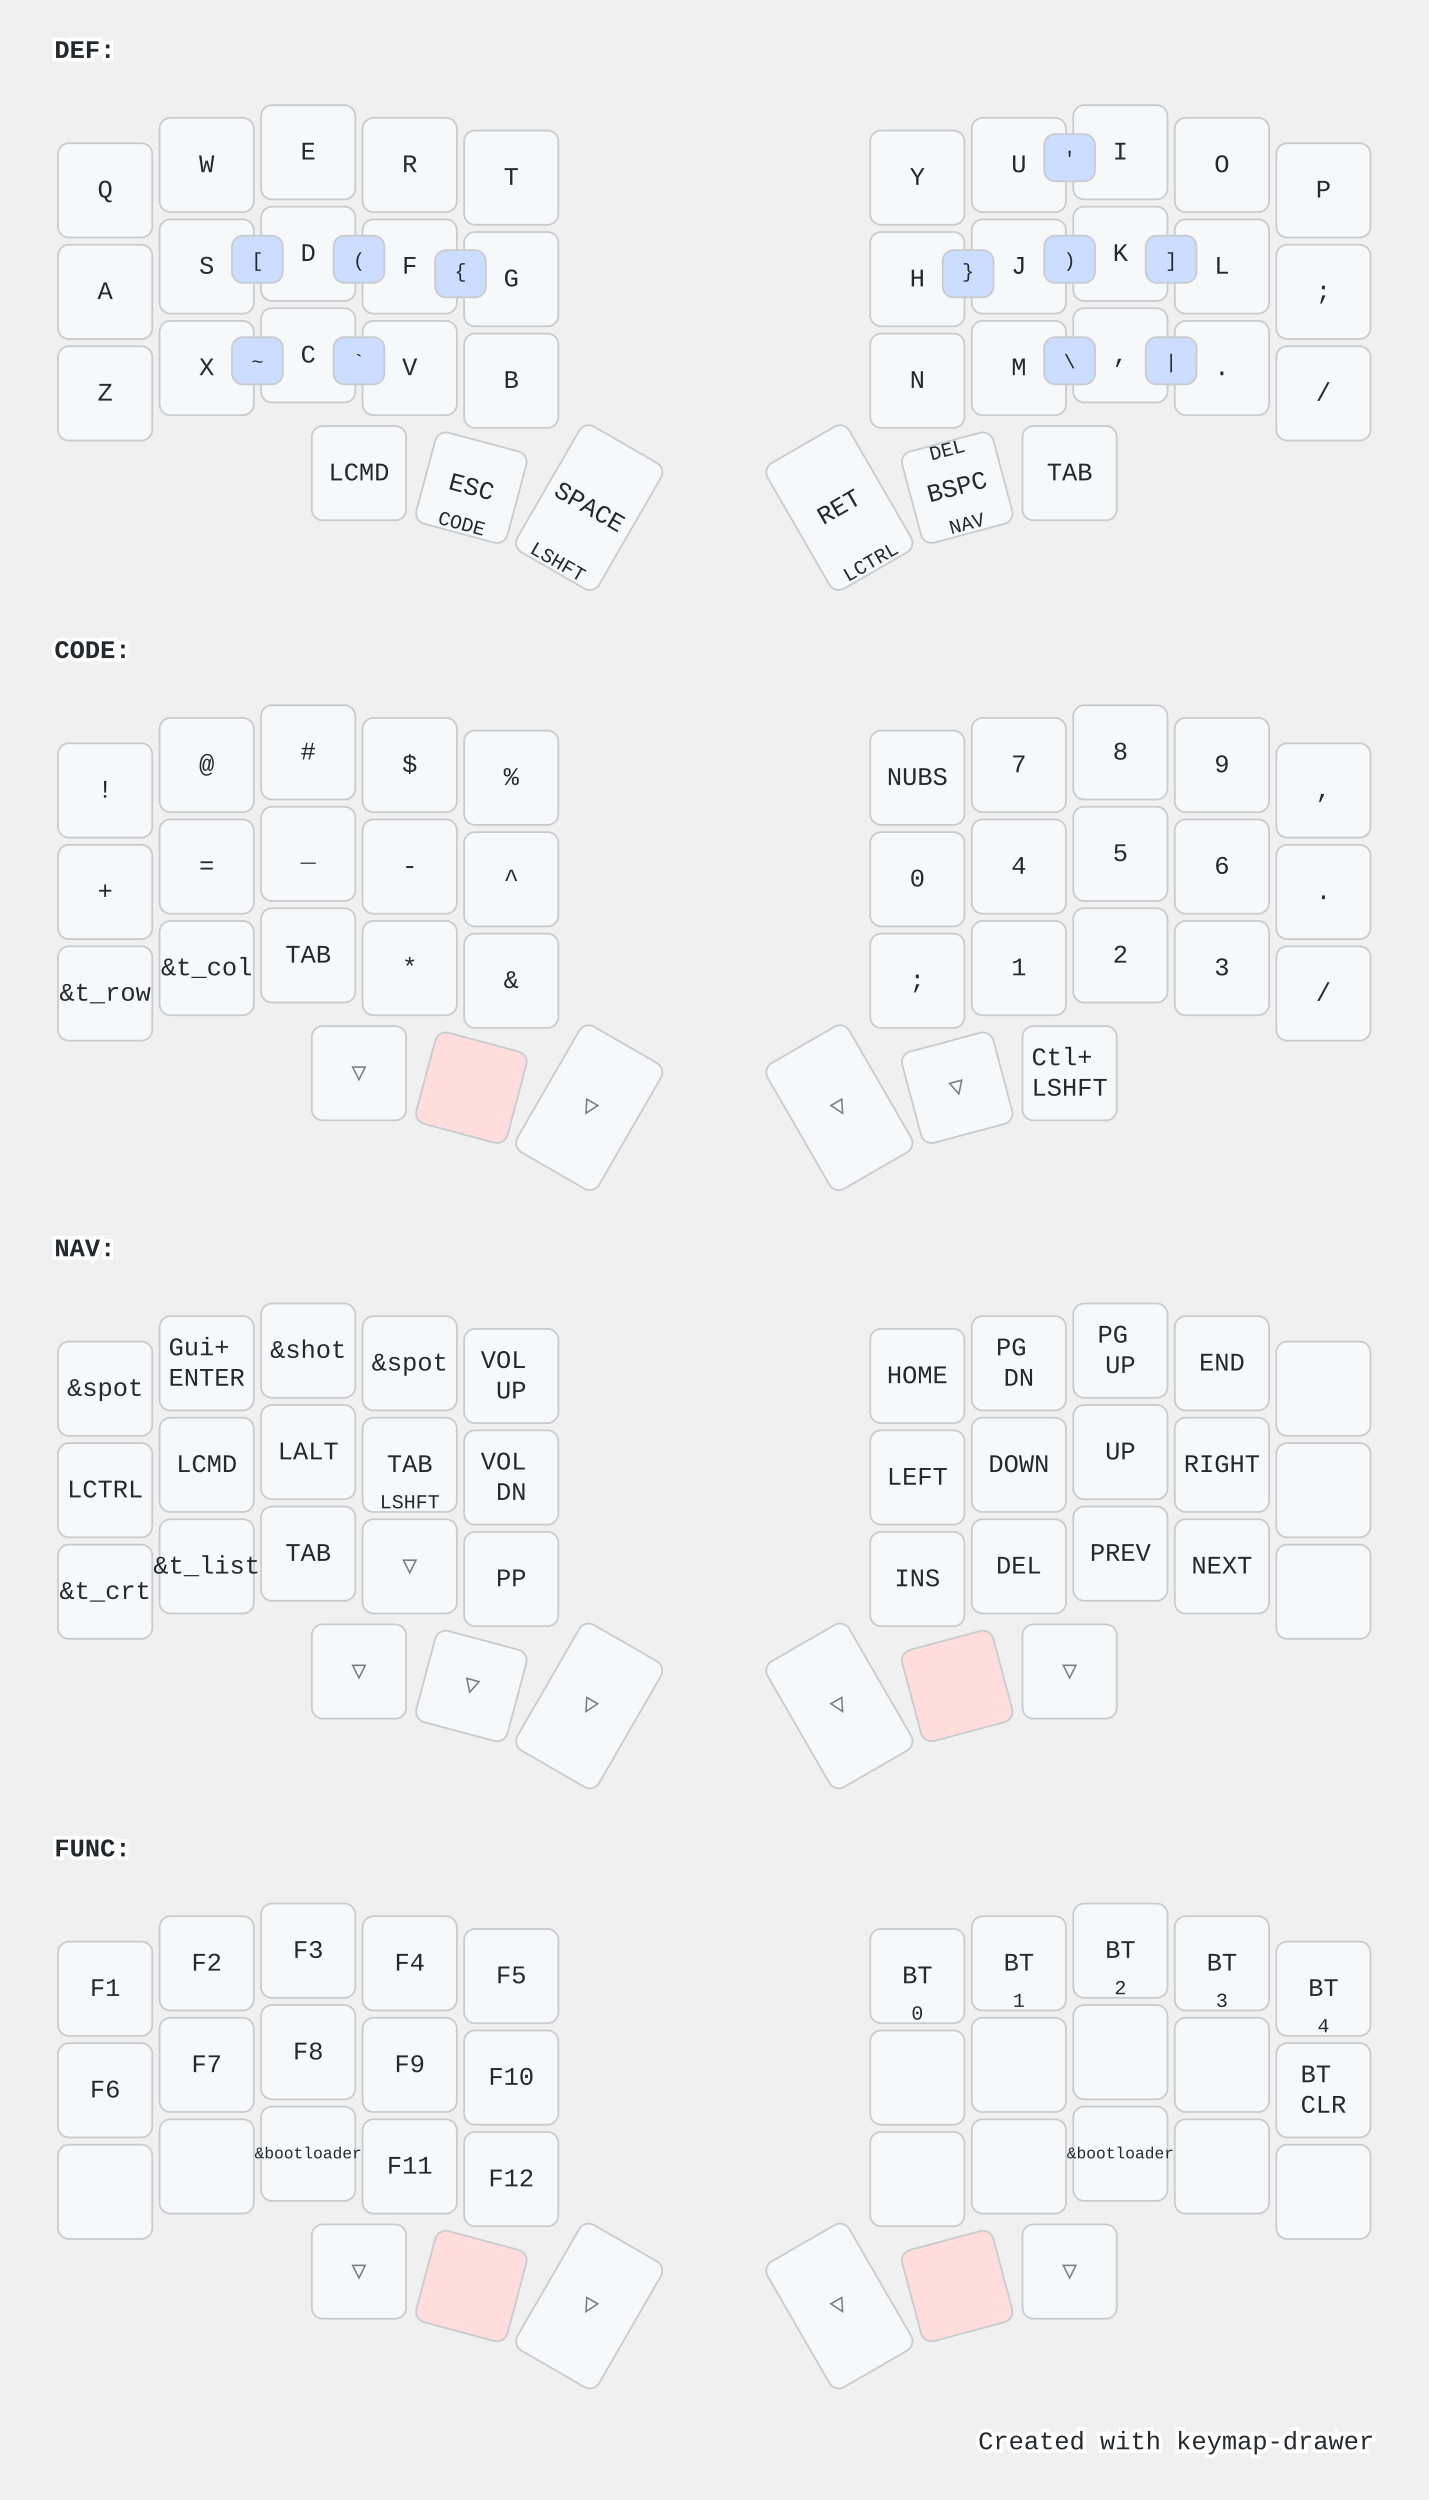
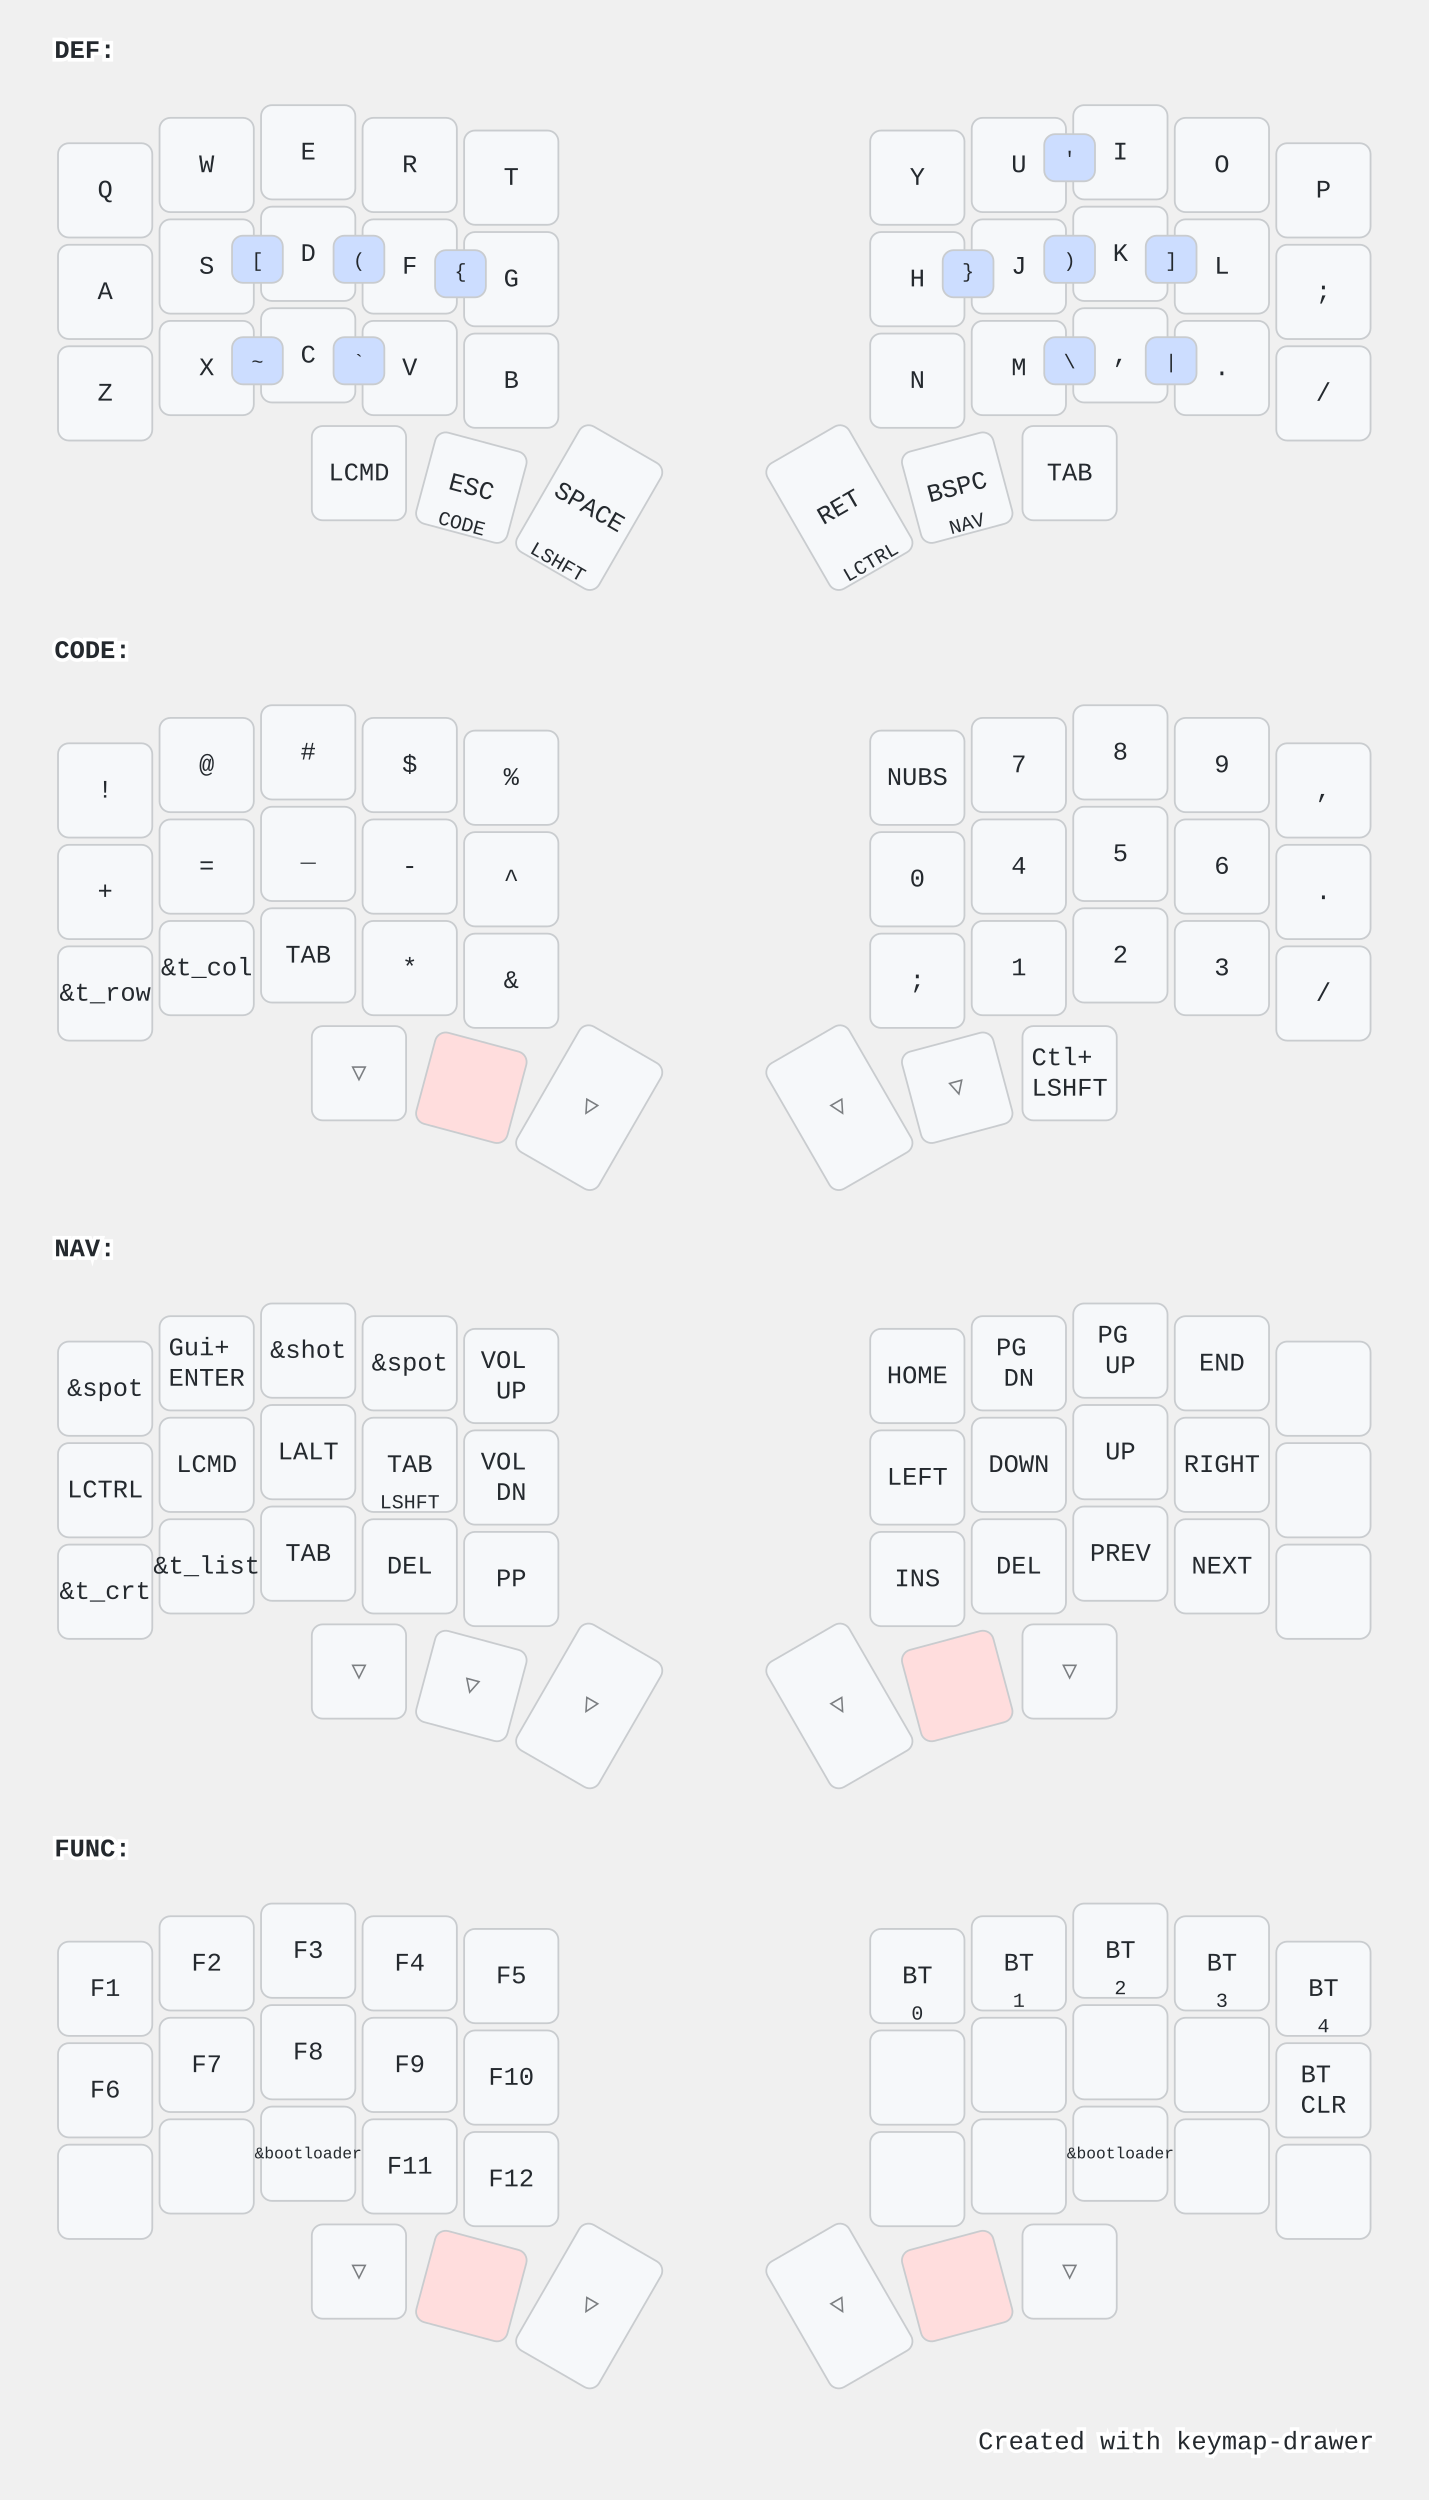
<svg xmlns="http://www.w3.org/2000/svg" width="788" height="1379" viewBox="0 0 788 1379" class="keymap">
  <style>/* inherit to force styles through use tags */
svg path {
    fill: inherit;
}

/* font and background color specifications */
svg.keymap {
    font-family: SFMono-Regular,Consolas,Liberation Mono,Menlo,monospace;
    font-size: 14px;
    font-kerning: normal;
    text-rendering: optimizeLegibility;
    fill: #24292e;
}

/* default key styling */
rect.key {
    fill: #f6f8fa;
}

rect.key, rect.combo {
    stroke: #c9cccf;
    stroke-width: 1;
}

/* default key side styling, only used is draw_key_sides is set */
rect.side {
    filter: brightness(90%);
}

/* color accent for combo boxes */
rect.combo, rect.combo-separate {
    fill: #cdf;
}

/* color accent for held keys */
rect.held, rect.combo.held {
    fill: #fdd;
}

/* color accent for ghost (optional) keys */
rect.ghost, rect.combo.ghost {
    stroke-dasharray: 4, 4;
    stroke-width: 2;
}

text {
    text-anchor: middle;
    dominant-baseline: middle;
}

/* styling for layer labels */
text.label {
    font-weight: bold;
    text-anchor: start;
    stroke: white;
    stroke-width: 4;
    paint-order: stroke;
}

/* styling for optional footer */
text.footer {
    text-anchor: end;
    dominant-baseline: auto;
    stroke: white;
    stroke-width: 4;
    paint-order: stroke;
}

/* styling for combo tap, and key hold/shifted label text */
text.combo, text.hold, text.shifted {
    font-size: 11px;
}

text.hold {
    text-anchor: middle;
    dominant-baseline: auto;
}

text.shifted {
    text-anchor: middle;
    dominant-baseline: hanging;
}

/* styling for hold/shifted label text in combo box */
text.combo.hold, text.combo.shifted {
    font-size: 8px;
}

/* lighter symbol for transparent keys */
text.trans {
    fill: #7b7e81;
}

/* styling for combo dendrons */
path.combo {
    stroke-width: 1;
    stroke: gray;
    fill: none;
}

/* Start Tabler Icons Cleanup */
/* cannot use height/width with glyphs */
.icon-tabler &gt; path {
    fill: inherit;
    stroke: inherit;
    stroke-width: 2;
}
/* hide tabler's default box */
.icon-tabler &gt; path[stroke="none"][fill="none"] {
    visibility: hidden;
}
/* End Tabler Icons Cleanup */

@media (prefers-color-scheme: dark) {
svg.keymap { fill: #d1d6db; }
rect.key { fill: #3f4750; }
rect.key, rect.combo { stroke: #60666c; }
rect.combo, rect.combo-separate { fill: #1f3d7a; }
rect.held, rect.combo.held { fill: #854747; }
text.label, text.footer { stroke: black; }
text.trans { fill: #7e8184; }
path.combo { stroke: #7f7f7f; }

}</style>
  <g transform="translate(30, 0)" class="layer-DEF">
    <text x="0" y="28" class="label">DEF:</text>
    <g transform="translate(0, 56)">
      <g transform="translate(28, 49)" class="key keypos-0">
        <rect rx="6" ry="6" x="-26" y="-26" width="52" height="52" class="key" />
        <text x="0" y="0" class="key tap">Q</text>
      </g>
      <g transform="translate(84, 35)" class="key keypos-1">
        <rect rx="6" ry="6" x="-26" y="-26" width="52" height="52" class="key" />
        <text x="0" y="0" class="key tap">W</text>
      </g>
      <g transform="translate(140, 28)" class="key keypos-2">
        <rect rx="6" ry="6" x="-26" y="-26" width="52" height="52" class="key" />
        <text x="0" y="0" class="key tap">E</text>
      </g>
      <g transform="translate(196, 35)" class="key keypos-3">
        <rect rx="6" ry="6" x="-26" y="-26" width="52" height="52" class="key" />
        <text x="0" y="0" class="key tap">R</text>
      </g>
      <g transform="translate(252, 42)" class="key keypos-4">
        <rect rx="6" ry="6" x="-26" y="-26" width="52" height="52" class="key" />
        <text x="0" y="0" class="key tap">T</text>
      </g>
      <g transform="translate(476, 42)" class="key keypos-5">
        <rect rx="6" ry="6" x="-26" y="-26" width="52" height="52" class="key" />
        <text x="0" y="0" class="key tap">Y</text>
      </g>
      <g transform="translate(532, 35)" class="key keypos-6">
        <rect rx="6" ry="6" x="-26" y="-26" width="52" height="52" class="key" />
        <text x="0" y="0" class="key tap">U</text>
      </g>
      <g transform="translate(588, 28)" class="key keypos-7">
        <rect rx="6" ry="6" x="-26" y="-26" width="52" height="52" class="key" />
        <text x="0" y="0" class="key tap">I</text>
      </g>
      <g transform="translate(644, 35)" class="key keypos-8">
        <rect rx="6" ry="6" x="-26" y="-26" width="52" height="52" class="key" />
        <text x="0" y="0" class="key tap">O</text>
      </g>
      <g transform="translate(700, 49)" class="key keypos-9">
        <rect rx="6" ry="6" x="-26" y="-26" width="52" height="52" class="key" />
        <text x="0" y="0" class="key tap">P</text>
      </g>
      <g transform="translate(28, 105)" class="key keypos-10">
        <rect rx="6" ry="6" x="-26" y="-26" width="52" height="52" class="key" />
        <text x="0" y="0" class="key tap">A</text>
      </g>
      <g transform="translate(84, 91)" class="key keypos-11">
        <rect rx="6" ry="6" x="-26" y="-26" width="52" height="52" class="key" />
        <text x="0" y="0" class="key tap">S</text>
      </g>
      <g transform="translate(140, 84)" class="key keypos-12">
        <rect rx="6" ry="6" x="-26" y="-26" width="52" height="52" class="key" />
        <text x="0" y="0" class="key tap">D</text>
      </g>
      <g transform="translate(196, 91)" class="key keypos-13">
        <rect rx="6" ry="6" x="-26" y="-26" width="52" height="52" class="key" />
        <text x="0" y="0" class="key tap">F</text>
      </g>
      <g transform="translate(252, 98)" class="key keypos-14">
        <rect rx="6" ry="6" x="-26" y="-26" width="52" height="52" class="key" />
        <text x="0" y="0" class="key tap">G</text>
      </g>
      <g transform="translate(476, 98)" class="key keypos-15">
        <rect rx="6" ry="6" x="-26" y="-26" width="52" height="52" class="key" />
        <text x="0" y="0" class="key tap">H</text>
      </g>
      <g transform="translate(532, 91)" class="key keypos-16">
        <rect rx="6" ry="6" x="-26" y="-26" width="52" height="52" class="key" />
        <text x="0" y="0" class="key tap">J</text>
      </g>
      <g transform="translate(588, 84)" class="key keypos-17">
        <rect rx="6" ry="6" x="-26" y="-26" width="52" height="52" class="key" />
        <text x="0" y="0" class="key tap">K</text>
      </g>
      <g transform="translate(644, 91)" class="key keypos-18">
        <rect rx="6" ry="6" x="-26" y="-26" width="52" height="52" class="key" />
        <text x="0" y="0" class="key tap">L</text>
      </g>
      <g transform="translate(700, 105)" class="key keypos-19">
        <rect rx="6" ry="6" x="-26" y="-26" width="52" height="52" class="key" />
        <text x="0" y="0" class="key tap">;</text>
      </g>
      <g transform="translate(28, 161)" class="key keypos-20">
        <rect rx="6" ry="6" x="-26" y="-26" width="52" height="52" class="key" />
        <text x="0" y="0" class="key tap">Z</text>
      </g>
      <g transform="translate(84, 147)" class="key keypos-21">
        <rect rx="6" ry="6" x="-26" y="-26" width="52" height="52" class="key" />
        <text x="0" y="0" class="key tap">X</text>
      </g>
      <g transform="translate(140, 140)" class="key keypos-22">
        <rect rx="6" ry="6" x="-26" y="-26" width="52" height="52" class="key" />
        <text x="0" y="0" class="key tap">C</text>
      </g>
      <g transform="translate(196, 147)" class="key keypos-23">
        <rect rx="6" ry="6" x="-26" y="-26" width="52" height="52" class="key" />
        <text x="0" y="0" class="key tap">V</text>
      </g>
      <g transform="translate(252, 154)" class="key keypos-24">
        <rect rx="6" ry="6" x="-26" y="-26" width="52" height="52" class="key" />
        <text x="0" y="0" class="key tap">B</text>
      </g>
      <g transform="translate(476, 154)" class="key keypos-25">
        <rect rx="6" ry="6" x="-26" y="-26" width="52" height="52" class="key" />
        <text x="0" y="0" class="key tap">N</text>
      </g>
      <g transform="translate(532, 147)" class="key keypos-26">
        <rect rx="6" ry="6" x="-26" y="-26" width="52" height="52" class="key" />
        <text x="0" y="0" class="key tap">M</text>
      </g>
      <g transform="translate(588, 140)" class="key keypos-27">
        <rect rx="6" ry="6" x="-26" y="-26" width="52" height="52" class="key" />
        <text x="0" y="0" class="key tap">,</text>
      </g>
      <g transform="translate(644, 147)" class="key keypos-28">
        <rect rx="6" ry="6" x="-26" y="-26" width="52" height="52" class="key" />
        <text x="0" y="0" class="key tap">.</text>
      </g>
      <g transform="translate(700, 161)" class="key keypos-29">
        <rect rx="6" ry="6" x="-26" y="-26" width="52" height="52" class="key" />
        <text x="0" y="0" class="key tap">/</text>
      </g>
      <g transform="translate(168, 205)" class="key keypos-30">
        <rect rx="6" ry="6" x="-26" y="-26" width="52" height="52" class="key" />
        <text x="0" y="0" class="key tap">LCMD</text>
      </g>
      <g transform="translate(230, 213) rotate(15.0)" class="key keypos-31">
        <rect rx="6" ry="6" x="-26" y="-26" width="52" height="52" class="key" />
        <text x="0" y="0" class="key tap">ESC</text>
        <text x="0" y="24" class="key hold">CODE</text>
      </g>
      <g transform="translate(295, 224) rotate(30.0)" class="key keypos-32">
        <rect rx="6" ry="6" x="-26" y="-40" width="52" height="80" class="key" />
        <text x="0" y="0" class="key tap">SPACE</text>
        <text x="0" y="38" class="key hold">LSHFT</text>
      </g>
      <g transform="translate(433, 224) rotate(-30.0)" class="key keypos-33">
        <rect rx="6" ry="6" x="-26" y="-40" width="52" height="80" class="key" />
        <text x="0" y="0" class="key tap">RET</text>
        <text x="0" y="38" class="key hold">LCTRL</text>
      </g>
      <g transform="translate(498, 213) rotate(-15.0)" class="key keypos-34">
        <rect rx="6" ry="6" x="-26" y="-26" width="52" height="52" class="key" />
        <text x="0" y="0" class="key tap">BSPC</text>
        <text x="0" y="24" class="key hold">NAV</text>
-         <text x="0" y="-24" class="key shifted">DEL</text>
      </g>
      <g transform="translate(560, 205)" class="key keypos-35">
        <rect rx="6" ry="6" x="-26" y="-26" width="52" height="52" class="key" />
        <text x="0" y="0" class="key tap">TAB</text>
      </g>
      <g class="combo combopos-0">
        <rect rx="6" ry="6" x="98" y="74" width="28" height="26" class="combo" />
        <text x="112" y="88" class="combo tap">[</text>
      </g>
      <g class="combo combopos-1">
        <rect rx="6" ry="6" x="602" y="74" width="28" height="26" class="combo" />
        <text x="616" y="88" class="combo tap">]</text>
      </g>
      <g class="combo combopos-2">
        <rect rx="6" ry="6" x="154" y="74" width="28" height="26" class="combo" />
        <text x="168" y="88" class="combo tap">(</text>
      </g>
      <g class="combo combopos-3">
        <rect rx="6" ry="6" x="546" y="74" width="28" height="26" class="combo" />
        <text x="560" y="88" class="combo tap">)</text>
      </g>
      <g class="combo combopos-4">
        <rect rx="6" ry="6" x="210" y="82" width="28" height="26" class="combo" />
        <text x="224" y="94" class="combo tap">{</text>
      </g>
      <g class="combo combopos-5">
        <rect rx="6" ry="6" x="490" y="82" width="28" height="26" class="combo" />
        <text x="504" y="94" class="combo tap">}</text>
      </g>
      <g class="combo combopos-6">
        <rect rx="6" ry="6" x="98" y="130" width="28" height="26" class="combo" />
        <text x="112" y="144" class="combo tap">~</text>
      </g>
      <g class="combo combopos-7">
        <rect rx="6" ry="6" x="154" y="130" width="28" height="26" class="combo" />
        <text x="168" y="144" class="combo tap">`</text>
      </g>
      <g class="combo combopos-8">
        <rect rx="6" ry="6" x="546" y="18" width="28" height="26" class="combo" />
        <text x="560" y="32" class="combo tap">'</text>
      </g>
      <g class="combo combopos-9">
        <rect rx="6" ry="6" x="546" y="130" width="28" height="26" class="combo" />
        <text x="560" y="144" class="combo tap">\</text>
      </g>
      <g class="combo combopos-10">
        <rect rx="6" ry="6" x="602" y="130" width="28" height="26" class="combo" />
        <text x="616" y="144" class="combo tap">|</text>
      </g>
    </g>
  </g>
  <g transform="translate(30, 331)" class="layer-CODE">
    <text x="0" y="28" class="label">CODE:</text>
    <g transform="translate(0, 56)">
      <g transform="translate(28, 49)" class="key keypos-0">
        <rect rx="6" ry="6" x="-26" y="-26" width="52" height="52" class="key" />
        <text x="0" y="0" class="key tap">!</text>
      </g>
      <g transform="translate(84, 35)" class="key keypos-1">
        <rect rx="6" ry="6" x="-26" y="-26" width="52" height="52" class="key" />
        <text x="0" y="0" class="key tap">@</text>
      </g>
      <g transform="translate(140, 28)" class="key keypos-2">
        <rect rx="6" ry="6" x="-26" y="-26" width="52" height="52" class="key" />
        <text x="0" y="0" class="key tap">#</text>
      </g>
      <g transform="translate(196, 35)" class="key keypos-3">
        <rect rx="6" ry="6" x="-26" y="-26" width="52" height="52" class="key" />
        <text x="0" y="0" class="key tap">$</text>
      </g>
      <g transform="translate(252, 42)" class="key keypos-4">
        <rect rx="6" ry="6" x="-26" y="-26" width="52" height="52" class="key" />
        <text x="0" y="0" class="key tap">%</text>
      </g>
      <g transform="translate(476, 42)" class="key keypos-5">
        <rect rx="6" ry="6" x="-26" y="-26" width="52" height="52" class="key" />
        <text x="0" y="0" class="key tap">NUBS</text>
      </g>
      <g transform="translate(532, 35)" class="key keypos-6">
        <rect rx="6" ry="6" x="-26" y="-26" width="52" height="52" class="key" />
        <text x="0" y="0" class="key tap">7</text>
      </g>
      <g transform="translate(588, 28)" class="key keypos-7">
        <rect rx="6" ry="6" x="-26" y="-26" width="52" height="52" class="key" />
        <text x="0" y="0" class="key tap">8</text>
      </g>
      <g transform="translate(644, 35)" class="key keypos-8">
        <rect rx="6" ry="6" x="-26" y="-26" width="52" height="52" class="key" />
        <text x="0" y="0" class="key tap">9</text>
      </g>
      <g transform="translate(700, 49)" class="key keypos-9">
        <rect rx="6" ry="6" x="-26" y="-26" width="52" height="52" class="key" />
        <text x="0" y="0" class="key tap">,</text>
      </g>
      <g transform="translate(28, 105)" class="key keypos-10">
        <rect rx="6" ry="6" x="-26" y="-26" width="52" height="52" class="key" />
        <text x="0" y="0" class="key tap">+</text>
      </g>
      <g transform="translate(84, 91)" class="key keypos-11">
        <rect rx="6" ry="6" x="-26" y="-26" width="52" height="52" class="key" />
        <text x="0" y="0" class="key tap">=</text>
      </g>
      <g transform="translate(140, 84)" class="key keypos-12">
        <rect rx="6" ry="6" x="-26" y="-26" width="52" height="52" class="key" />
        <text x="0" y="0" class="key tap">_</text>
      </g>
      <g transform="translate(196, 91)" class="key keypos-13">
        <rect rx="6" ry="6" x="-26" y="-26" width="52" height="52" class="key" />
        <text x="0" y="0" class="key tap">-</text>
      </g>
      <g transform="translate(252, 98)" class="key keypos-14">
        <rect rx="6" ry="6" x="-26" y="-26" width="52" height="52" class="key" />
        <text x="0" y="0" class="key tap">^</text>
      </g>
      <g transform="translate(476, 98)" class="key keypos-15">
        <rect rx="6" ry="6" x="-26" y="-26" width="52" height="52" class="key" />
        <text x="0" y="0" class="key tap">0</text>
      </g>
      <g transform="translate(532, 91)" class="key keypos-16">
        <rect rx="6" ry="6" x="-26" y="-26" width="52" height="52" class="key" />
        <text x="0" y="0" class="key tap">4</text>
      </g>
      <g transform="translate(588, 84)" class="key keypos-17">
        <rect rx="6" ry="6" x="-26" y="-26" width="52" height="52" class="key" />
        <text x="0" y="0" class="key tap">5</text>
      </g>
      <g transform="translate(644, 91)" class="key keypos-18">
        <rect rx="6" ry="6" x="-26" y="-26" width="52" height="52" class="key" />
        <text x="0" y="0" class="key tap">6</text>
      </g>
      <g transform="translate(700, 105)" class="key keypos-19">
        <rect rx="6" ry="6" x="-26" y="-26" width="52" height="52" class="key" />
        <text x="0" y="0" class="key tap">.</text>
      </g>
      <g transform="translate(28, 161)" class="key keypos-20">
        <rect rx="6" ry="6" x="-26" y="-26" width="52" height="52" class="key" />
        <text x="0" y="0" class="key tap">&amp;t_row</text>
      </g>
      <g transform="translate(84, 147)" class="key keypos-21">
        <rect rx="6" ry="6" x="-26" y="-26" width="52" height="52" class="key" />
        <text x="0" y="0" class="key tap">&amp;t_col</text>
      </g>
      <g transform="translate(140, 140)" class="key keypos-22">
        <rect rx="6" ry="6" x="-26" y="-26" width="52" height="52" class="key" />
        <text x="0" y="0" class="key tap">TAB</text>
      </g>
      <g transform="translate(196, 147)" class="key keypos-23">
        <rect rx="6" ry="6" x="-26" y="-26" width="52" height="52" class="key" />
        <text x="0" y="0" class="key tap">*</text>
      </g>
      <g transform="translate(252, 154)" class="key keypos-24">
        <rect rx="6" ry="6" x="-26" y="-26" width="52" height="52" class="key" />
        <text x="0" y="0" class="key tap">&amp;</text>
      </g>
      <g transform="translate(476, 154)" class="key keypos-25">
        <rect rx="6" ry="6" x="-26" y="-26" width="52" height="52" class="key" />
        <text x="0" y="0" class="key tap">;</text>
      </g>
      <g transform="translate(532, 147)" class="key keypos-26">
        <rect rx="6" ry="6" x="-26" y="-26" width="52" height="52" class="key" />
        <text x="0" y="0" class="key tap">1</text>
      </g>
      <g transform="translate(588, 140)" class="key keypos-27">
        <rect rx="6" ry="6" x="-26" y="-26" width="52" height="52" class="key" />
        <text x="0" y="0" class="key tap">2</text>
      </g>
      <g transform="translate(644, 147)" class="key keypos-28">
        <rect rx="6" ry="6" x="-26" y="-26" width="52" height="52" class="key" />
        <text x="0" y="0" class="key tap">3</text>
      </g>
      <g transform="translate(700, 161)" class="key keypos-29">
        <rect rx="6" ry="6" x="-26" y="-26" width="52" height="52" class="key" />
        <text x="0" y="0" class="key tap">/</text>
      </g>
      <g transform="translate(168, 205)" class="key trans keypos-30">
        <rect rx="6" ry="6" x="-26" y="-26" width="52" height="52" class="key trans" />
        <text x="0" y="0" class="key trans tap">▽</text>
      </g>
      <g transform="translate(230, 213) rotate(15.0)" class="key held keypos-31">
        <rect rx="6" ry="6" x="-26" y="-26" width="52" height="52" class="key held" />
      </g>
      <g transform="translate(295, 224) rotate(30.0)" class="key trans keypos-32">
        <rect rx="6" ry="6" x="-26" y="-40" width="52" height="80" class="key trans" />
        <text x="0" y="0" class="key trans tap">▽</text>
      </g>
      <g transform="translate(433, 224) rotate(-30.0)" class="key trans keypos-33">
        <rect rx="6" ry="6" x="-26" y="-40" width="52" height="80" class="key trans" />
        <text x="0" y="0" class="key trans tap">▽</text>
      </g>
      <g transform="translate(498, 213) rotate(-15.0)" class="key trans keypos-34">
        <rect rx="6" ry="6" x="-26" y="-26" width="52" height="52" class="key trans" />
        <text x="0" y="0" class="key trans tap">▽</text>
      </g>
      <g transform="translate(560, 205)" class="key keypos-35">
        <rect rx="6" ry="6" x="-26" y="-26" width="52" height="52" class="key" />
        <text x="0" y="0" class="key tap">
          <tspan x="0" dy="-0.6em">Ctl+</tspan>
          <tspan x="0" dy="1.2em">LSHFT</tspan>
        </text>
      </g>
    </g>
  </g>
  <g transform="translate(30, 661)" class="layer-NAV">
    <text x="0" y="28" class="label">NAV:</text>
    <g transform="translate(0, 56)">
      <g transform="translate(28, 49)" class="key keypos-0">
        <rect rx="6" ry="6" x="-26" y="-26" width="52" height="52" class="key" />
        <text x="0" y="0" class="key tap">&amp;spot</text>
      </g>
      <g transform="translate(84, 35)" class="key keypos-1">
        <rect rx="6" ry="6" x="-26" y="-26" width="52" height="52" class="key" />
        <text x="0" y="0" class="key tap">
          <tspan x="0" dy="-0.6em">Gui+</tspan>
          <tspan x="0" dy="1.2em">ENTER</tspan>
        </text>
      </g>
      <g transform="translate(140, 28)" class="key keypos-2">
        <rect rx="6" ry="6" x="-26" y="-26" width="52" height="52" class="key" />
        <text x="0" y="0" class="key tap">&amp;shot</text>
      </g>
      <g transform="translate(196, 35)" class="key keypos-3">
        <rect rx="6" ry="6" x="-26" y="-26" width="52" height="52" class="key" />
        <text x="0" y="0" class="key tap">&amp;spot</text>
      </g>
      <g transform="translate(252, 42)" class="key keypos-4">
        <rect rx="6" ry="6" x="-26" y="-26" width="52" height="52" class="key" />
        <text x="0" y="0" class="key tap">
          <tspan x="0" dy="-0.6em">VOL</tspan>
          <tspan x="0" dy="1.2em">UP</tspan>
        </text>
      </g>
      <g transform="translate(476, 42)" class="key keypos-5">
        <rect rx="6" ry="6" x="-26" y="-26" width="52" height="52" class="key" />
        <text x="0" y="0" class="key tap">HOME</text>
      </g>
      <g transform="translate(532, 35)" class="key keypos-6">
        <rect rx="6" ry="6" x="-26" y="-26" width="52" height="52" class="key" />
        <text x="0" y="0" class="key tap">
          <tspan x="0" dy="-0.6em">PG</tspan>
          <tspan x="0" dy="1.2em">DN</tspan>
        </text>
      </g>
      <g transform="translate(588, 28)" class="key keypos-7">
        <rect rx="6" ry="6" x="-26" y="-26" width="52" height="52" class="key" />
        <text x="0" y="0" class="key tap">
          <tspan x="0" dy="-0.6em">PG</tspan>
          <tspan x="0" dy="1.2em">UP</tspan>
        </text>
      </g>
      <g transform="translate(644, 35)" class="key keypos-8">
        <rect rx="6" ry="6" x="-26" y="-26" width="52" height="52" class="key" />
        <text x="0" y="0" class="key tap">END</text>
      </g>
      <g transform="translate(700, 49)" class="key keypos-9">
        <rect rx="6" ry="6" x="-26" y="-26" width="52" height="52" class="key" />
      </g>
      <g transform="translate(28, 105)" class="key keypos-10">
        <rect rx="6" ry="6" x="-26" y="-26" width="52" height="52" class="key" />
        <text x="0" y="0" class="key tap">LCTRL</text>
      </g>
      <g transform="translate(84, 91)" class="key keypos-11">
        <rect rx="6" ry="6" x="-26" y="-26" width="52" height="52" class="key" />
        <text x="0" y="0" class="key tap">LCMD</text>
      </g>
      <g transform="translate(140, 84)" class="key keypos-12">
        <rect rx="6" ry="6" x="-26" y="-26" width="52" height="52" class="key" />
        <text x="0" y="0" class="key tap">LALT</text>
      </g>
      <g transform="translate(196, 91)" class="key keypos-13">
        <rect rx="6" ry="6" x="-26" y="-26" width="52" height="52" class="key" />
        <text x="0" y="0" class="key tap">TAB</text>
        <text x="0" y="24" class="key hold">LSHFT</text>
      </g>
      <g transform="translate(252, 98)" class="key keypos-14">
        <rect rx="6" ry="6" x="-26" y="-26" width="52" height="52" class="key" />
        <text x="0" y="0" class="key tap">
          <tspan x="0" dy="-0.6em">VOL</tspan>
          <tspan x="0" dy="1.2em">DN</tspan>
        </text>
      </g>
      <g transform="translate(476, 98)" class="key keypos-15">
        <rect rx="6" ry="6" x="-26" y="-26" width="52" height="52" class="key" />
        <text x="0" y="0" class="key tap">LEFT</text>
      </g>
      <g transform="translate(532, 91)" class="key keypos-16">
        <rect rx="6" ry="6" x="-26" y="-26" width="52" height="52" class="key" />
        <text x="0" y="0" class="key tap">DOWN</text>
      </g>
      <g transform="translate(588, 84)" class="key keypos-17">
        <rect rx="6" ry="6" x="-26" y="-26" width="52" height="52" class="key" />
        <text x="0" y="0" class="key tap">UP</text>
      </g>
      <g transform="translate(644, 91)" class="key keypos-18">
        <rect rx="6" ry="6" x="-26" y="-26" width="52" height="52" class="key" />
        <text x="0" y="0" class="key tap">RIGHT</text>
      </g>
      <g transform="translate(700, 105)" class="key keypos-19">
        <rect rx="6" ry="6" x="-26" y="-26" width="52" height="52" class="key" />
      </g>
      <g transform="translate(28, 161)" class="key keypos-20">
        <rect rx="6" ry="6" x="-26" y="-26" width="52" height="52" class="key" />
        <text x="0" y="0" class="key tap">&amp;t_crt</text>
      </g>
      <g transform="translate(84, 147)" class="key keypos-21">
        <rect rx="6" ry="6" x="-26" y="-26" width="52" height="52" class="key" />
        <text x="0" y="0" class="key tap">&amp;t_list</text>
      </g>
      <g transform="translate(140, 140)" class="key keypos-22">
        <rect rx="6" ry="6" x="-26" y="-26" width="52" height="52" class="key" />
        <text x="0" y="0" class="key tap">TAB</text>
      </g>
-       <g transform="translate(196, 147)" class="key trans keypos-23">
-         <rect rx="6" ry="6" x="-26" y="-26" width="52" height="52" class="key trans" />
-         <text x="0" y="0" class="key trans tap">▽</text>
+       <g transform="translate(196, 147)" class="key keypos-23">
+         <rect rx="6" ry="6" x="-26" y="-26" width="52" height="52" class="key" />
+         <text x="0" y="0" class="key tap">DEL</text>
      </g>
      <g transform="translate(252, 154)" class="key keypos-24">
        <rect rx="6" ry="6" x="-26" y="-26" width="52" height="52" class="key" />
        <text x="0" y="0" class="key tap">PP</text>
      </g>
      <g transform="translate(476, 154)" class="key keypos-25">
        <rect rx="6" ry="6" x="-26" y="-26" width="52" height="52" class="key" />
        <text x="0" y="0" class="key tap">INS</text>
      </g>
      <g transform="translate(532, 147)" class="key keypos-26">
        <rect rx="6" ry="6" x="-26" y="-26" width="52" height="52" class="key" />
        <text x="0" y="0" class="key tap">DEL</text>
      </g>
      <g transform="translate(588, 140)" class="key keypos-27">
        <rect rx="6" ry="6" x="-26" y="-26" width="52" height="52" class="key" />
        <text x="0" y="0" class="key tap">PREV</text>
      </g>
      <g transform="translate(644, 147)" class="key keypos-28">
        <rect rx="6" ry="6" x="-26" y="-26" width="52" height="52" class="key" />
        <text x="0" y="0" class="key tap">NEXT</text>
      </g>
      <g transform="translate(700, 161)" class="key keypos-29">
        <rect rx="6" ry="6" x="-26" y="-26" width="52" height="52" class="key" />
      </g>
      <g transform="translate(168, 205)" class="key trans keypos-30">
        <rect rx="6" ry="6" x="-26" y="-26" width="52" height="52" class="key trans" />
        <text x="0" y="0" class="key trans tap">▽</text>
      </g>
      <g transform="translate(230, 213) rotate(15.0)" class="key trans keypos-31">
        <rect rx="6" ry="6" x="-26" y="-26" width="52" height="52" class="key trans" />
        <text x="0" y="0" class="key trans tap">▽</text>
      </g>
      <g transform="translate(295, 224) rotate(30.0)" class="key trans keypos-32">
        <rect rx="6" ry="6" x="-26" y="-40" width="52" height="80" class="key trans" />
        <text x="0" y="0" class="key trans tap">▽</text>
      </g>
      <g transform="translate(433, 224) rotate(-30.0)" class="key trans keypos-33">
        <rect rx="6" ry="6" x="-26" y="-40" width="52" height="80" class="key trans" />
        <text x="0" y="0" class="key trans tap">▽</text>
      </g>
      <g transform="translate(498, 213) rotate(-15.0)" class="key held keypos-34">
        <rect rx="6" ry="6" x="-26" y="-26" width="52" height="52" class="key held" />
      </g>
      <g transform="translate(560, 205)" class="key trans keypos-35">
        <rect rx="6" ry="6" x="-26" y="-26" width="52" height="52" class="key trans" />
        <text x="0" y="0" class="key trans tap">▽</text>
      </g>
    </g>
  </g>
  <g transform="translate(30, 992)" class="layer-FUNC">
    <text x="0" y="28" class="label">FUNC:</text>
    <g transform="translate(0, 56)">
      <g transform="translate(28, 49)" class="key keypos-0">
        <rect rx="6" ry="6" x="-26" y="-26" width="52" height="52" class="key" />
        <text x="0" y="0" class="key tap">F1</text>
      </g>
      <g transform="translate(84, 35)" class="key keypos-1">
        <rect rx="6" ry="6" x="-26" y="-26" width="52" height="52" class="key" />
        <text x="0" y="0" class="key tap">F2</text>
      </g>
      <g transform="translate(140, 28)" class="key keypos-2">
        <rect rx="6" ry="6" x="-26" y="-26" width="52" height="52" class="key" />
        <text x="0" y="0" class="key tap">F3</text>
      </g>
      <g transform="translate(196, 35)" class="key keypos-3">
        <rect rx="6" ry="6" x="-26" y="-26" width="52" height="52" class="key" />
        <text x="0" y="0" class="key tap">F4</text>
      </g>
      <g transform="translate(252, 42)" class="key keypos-4">
        <rect rx="6" ry="6" x="-26" y="-26" width="52" height="52" class="key" />
        <text x="0" y="0" class="key tap">F5</text>
      </g>
      <g transform="translate(476, 42)" class="key keypos-5">
        <rect rx="6" ry="6" x="-26" y="-26" width="52" height="52" class="key" />
        <text x="0" y="0" class="key tap">BT</text>
        <text x="0" y="24" class="key hold">0</text>
      </g>
      <g transform="translate(532, 35)" class="key keypos-6">
        <rect rx="6" ry="6" x="-26" y="-26" width="52" height="52" class="key" />
        <text x="0" y="0" class="key tap">BT</text>
        <text x="0" y="24" class="key hold">1</text>
      </g>
      <g transform="translate(588, 28)" class="key keypos-7">
        <rect rx="6" ry="6" x="-26" y="-26" width="52" height="52" class="key" />
        <text x="0" y="0" class="key tap">BT</text>
        <text x="0" y="24" class="key hold">2</text>
      </g>
      <g transform="translate(644, 35)" class="key keypos-8">
        <rect rx="6" ry="6" x="-26" y="-26" width="52" height="52" class="key" />
        <text x="0" y="0" class="key tap">BT</text>
        <text x="0" y="24" class="key hold">3</text>
      </g>
      <g transform="translate(700, 49)" class="key keypos-9">
        <rect rx="6" ry="6" x="-26" y="-26" width="52" height="52" class="key" />
        <text x="0" y="0" class="key tap">BT</text>
        <text x="0" y="24" class="key hold">4</text>
      </g>
      <g transform="translate(28, 105)" class="key keypos-10">
        <rect rx="6" ry="6" x="-26" y="-26" width="52" height="52" class="key" />
        <text x="0" y="0" class="key tap">F6</text>
      </g>
      <g transform="translate(84, 91)" class="key keypos-11">
        <rect rx="6" ry="6" x="-26" y="-26" width="52" height="52" class="key" />
        <text x="0" y="0" class="key tap">F7</text>
      </g>
      <g transform="translate(140, 84)" class="key keypos-12">
        <rect rx="6" ry="6" x="-26" y="-26" width="52" height="52" class="key" />
        <text x="0" y="0" class="key tap">F8</text>
      </g>
      <g transform="translate(196, 91)" class="key keypos-13">
        <rect rx="6" ry="6" x="-26" y="-26" width="52" height="52" class="key" />
        <text x="0" y="0" class="key tap">F9</text>
      </g>
      <g transform="translate(252, 98)" class="key keypos-14">
        <rect rx="6" ry="6" x="-26" y="-26" width="52" height="52" class="key" />
        <text x="0" y="0" class="key tap">F10</text>
      </g>
      <g transform="translate(476, 98)" class="key keypos-15">
        <rect rx="6" ry="6" x="-26" y="-26" width="52" height="52" class="key" />
      </g>
      <g transform="translate(532, 91)" class="key keypos-16">
        <rect rx="6" ry="6" x="-26" y="-26" width="52" height="52" class="key" />
      </g>
      <g transform="translate(588, 84)" class="key keypos-17">
        <rect rx="6" ry="6" x="-26" y="-26" width="52" height="52" class="key" />
      </g>
      <g transform="translate(644, 91)" class="key keypos-18">
        <rect rx="6" ry="6" x="-26" y="-26" width="52" height="52" class="key" />
      </g>
      <g transform="translate(700, 105)" class="key keypos-19">
        <rect rx="6" ry="6" x="-26" y="-26" width="52" height="52" class="key" />
        <text x="0" y="0" class="key tap">
          <tspan x="0" dy="-0.6em">BT</tspan>
          <tspan x="0" dy="1.2em">CLR</tspan>
        </text>
      </g>
      <g transform="translate(28, 161)" class="key keypos-20">
        <rect rx="6" ry="6" x="-26" y="-26" width="52" height="52" class="key" />
      </g>
      <g transform="translate(84, 147)" class="key keypos-21">
        <rect rx="6" ry="6" x="-26" y="-26" width="52" height="52" class="key" />
      </g>
      <g transform="translate(140, 140)" class="key keypos-22">
        <rect rx="6" ry="6" x="-26" y="-26" width="52" height="52" class="key" />
        <text x="0" y="0" class="key tap">
          <tspan style="font-size: 64%">&amp;bootloader</tspan>
        </text>
      </g>
      <g transform="translate(196, 147)" class="key keypos-23">
        <rect rx="6" ry="6" x="-26" y="-26" width="52" height="52" class="key" />
        <text x="0" y="0" class="key tap">F11</text>
      </g>
      <g transform="translate(252, 154)" class="key keypos-24">
        <rect rx="6" ry="6" x="-26" y="-26" width="52" height="52" class="key" />
        <text x="0" y="0" class="key tap">F12</text>
      </g>
      <g transform="translate(476, 154)" class="key keypos-25">
        <rect rx="6" ry="6" x="-26" y="-26" width="52" height="52" class="key" />
      </g>
      <g transform="translate(532, 147)" class="key keypos-26">
        <rect rx="6" ry="6" x="-26" y="-26" width="52" height="52" class="key" />
      </g>
      <g transform="translate(588, 140)" class="key keypos-27">
        <rect rx="6" ry="6" x="-26" y="-26" width="52" height="52" class="key" />
        <text x="0" y="0" class="key tap">
          <tspan style="font-size: 64%">&amp;bootloader</tspan>
        </text>
      </g>
      <g transform="translate(644, 147)" class="key keypos-28">
        <rect rx="6" ry="6" x="-26" y="-26" width="52" height="52" class="key" />
      </g>
      <g transform="translate(700, 161)" class="key keypos-29">
        <rect rx="6" ry="6" x="-26" y="-26" width="52" height="52" class="key" />
      </g>
      <g transform="translate(168, 205)" class="key trans keypos-30">
        <rect rx="6" ry="6" x="-26" y="-26" width="52" height="52" class="key trans" />
        <text x="0" y="0" class="key trans tap">▽</text>
      </g>
      <g transform="translate(230, 213) rotate(15.0)" class="key held keypos-31">
        <rect rx="6" ry="6" x="-26" y="-26" width="52" height="52" class="key held" />
      </g>
      <g transform="translate(295, 224) rotate(30.0)" class="key trans keypos-32">
        <rect rx="6" ry="6" x="-26" y="-40" width="52" height="80" class="key trans" />
        <text x="0" y="0" class="key trans tap">▽</text>
      </g>
      <g transform="translate(433, 224) rotate(-30.0)" class="key trans keypos-33">
        <rect rx="6" ry="6" x="-26" y="-40" width="52" height="80" class="key trans" />
        <text x="0" y="0" class="key trans tap">▽</text>
      </g>
      <g transform="translate(498, 213) rotate(-15.0)" class="key held keypos-34">
        <rect rx="6" ry="6" x="-26" y="-26" width="52" height="52" class="key held" />
      </g>
      <g transform="translate(560, 205)" class="key trans keypos-35">
        <rect rx="6" ry="6" x="-26" y="-26" width="52" height="52" class="key trans" />
        <text x="0" y="0" class="key trans tap">▽</text>
      </g>
    </g>
  </g>
  <text x="758.0" y="1351.0" class="footer">Created with <a href="https://github.com/caksoylar/keymap-drawer">keymap-drawer</a>
  </text>
</svg>
